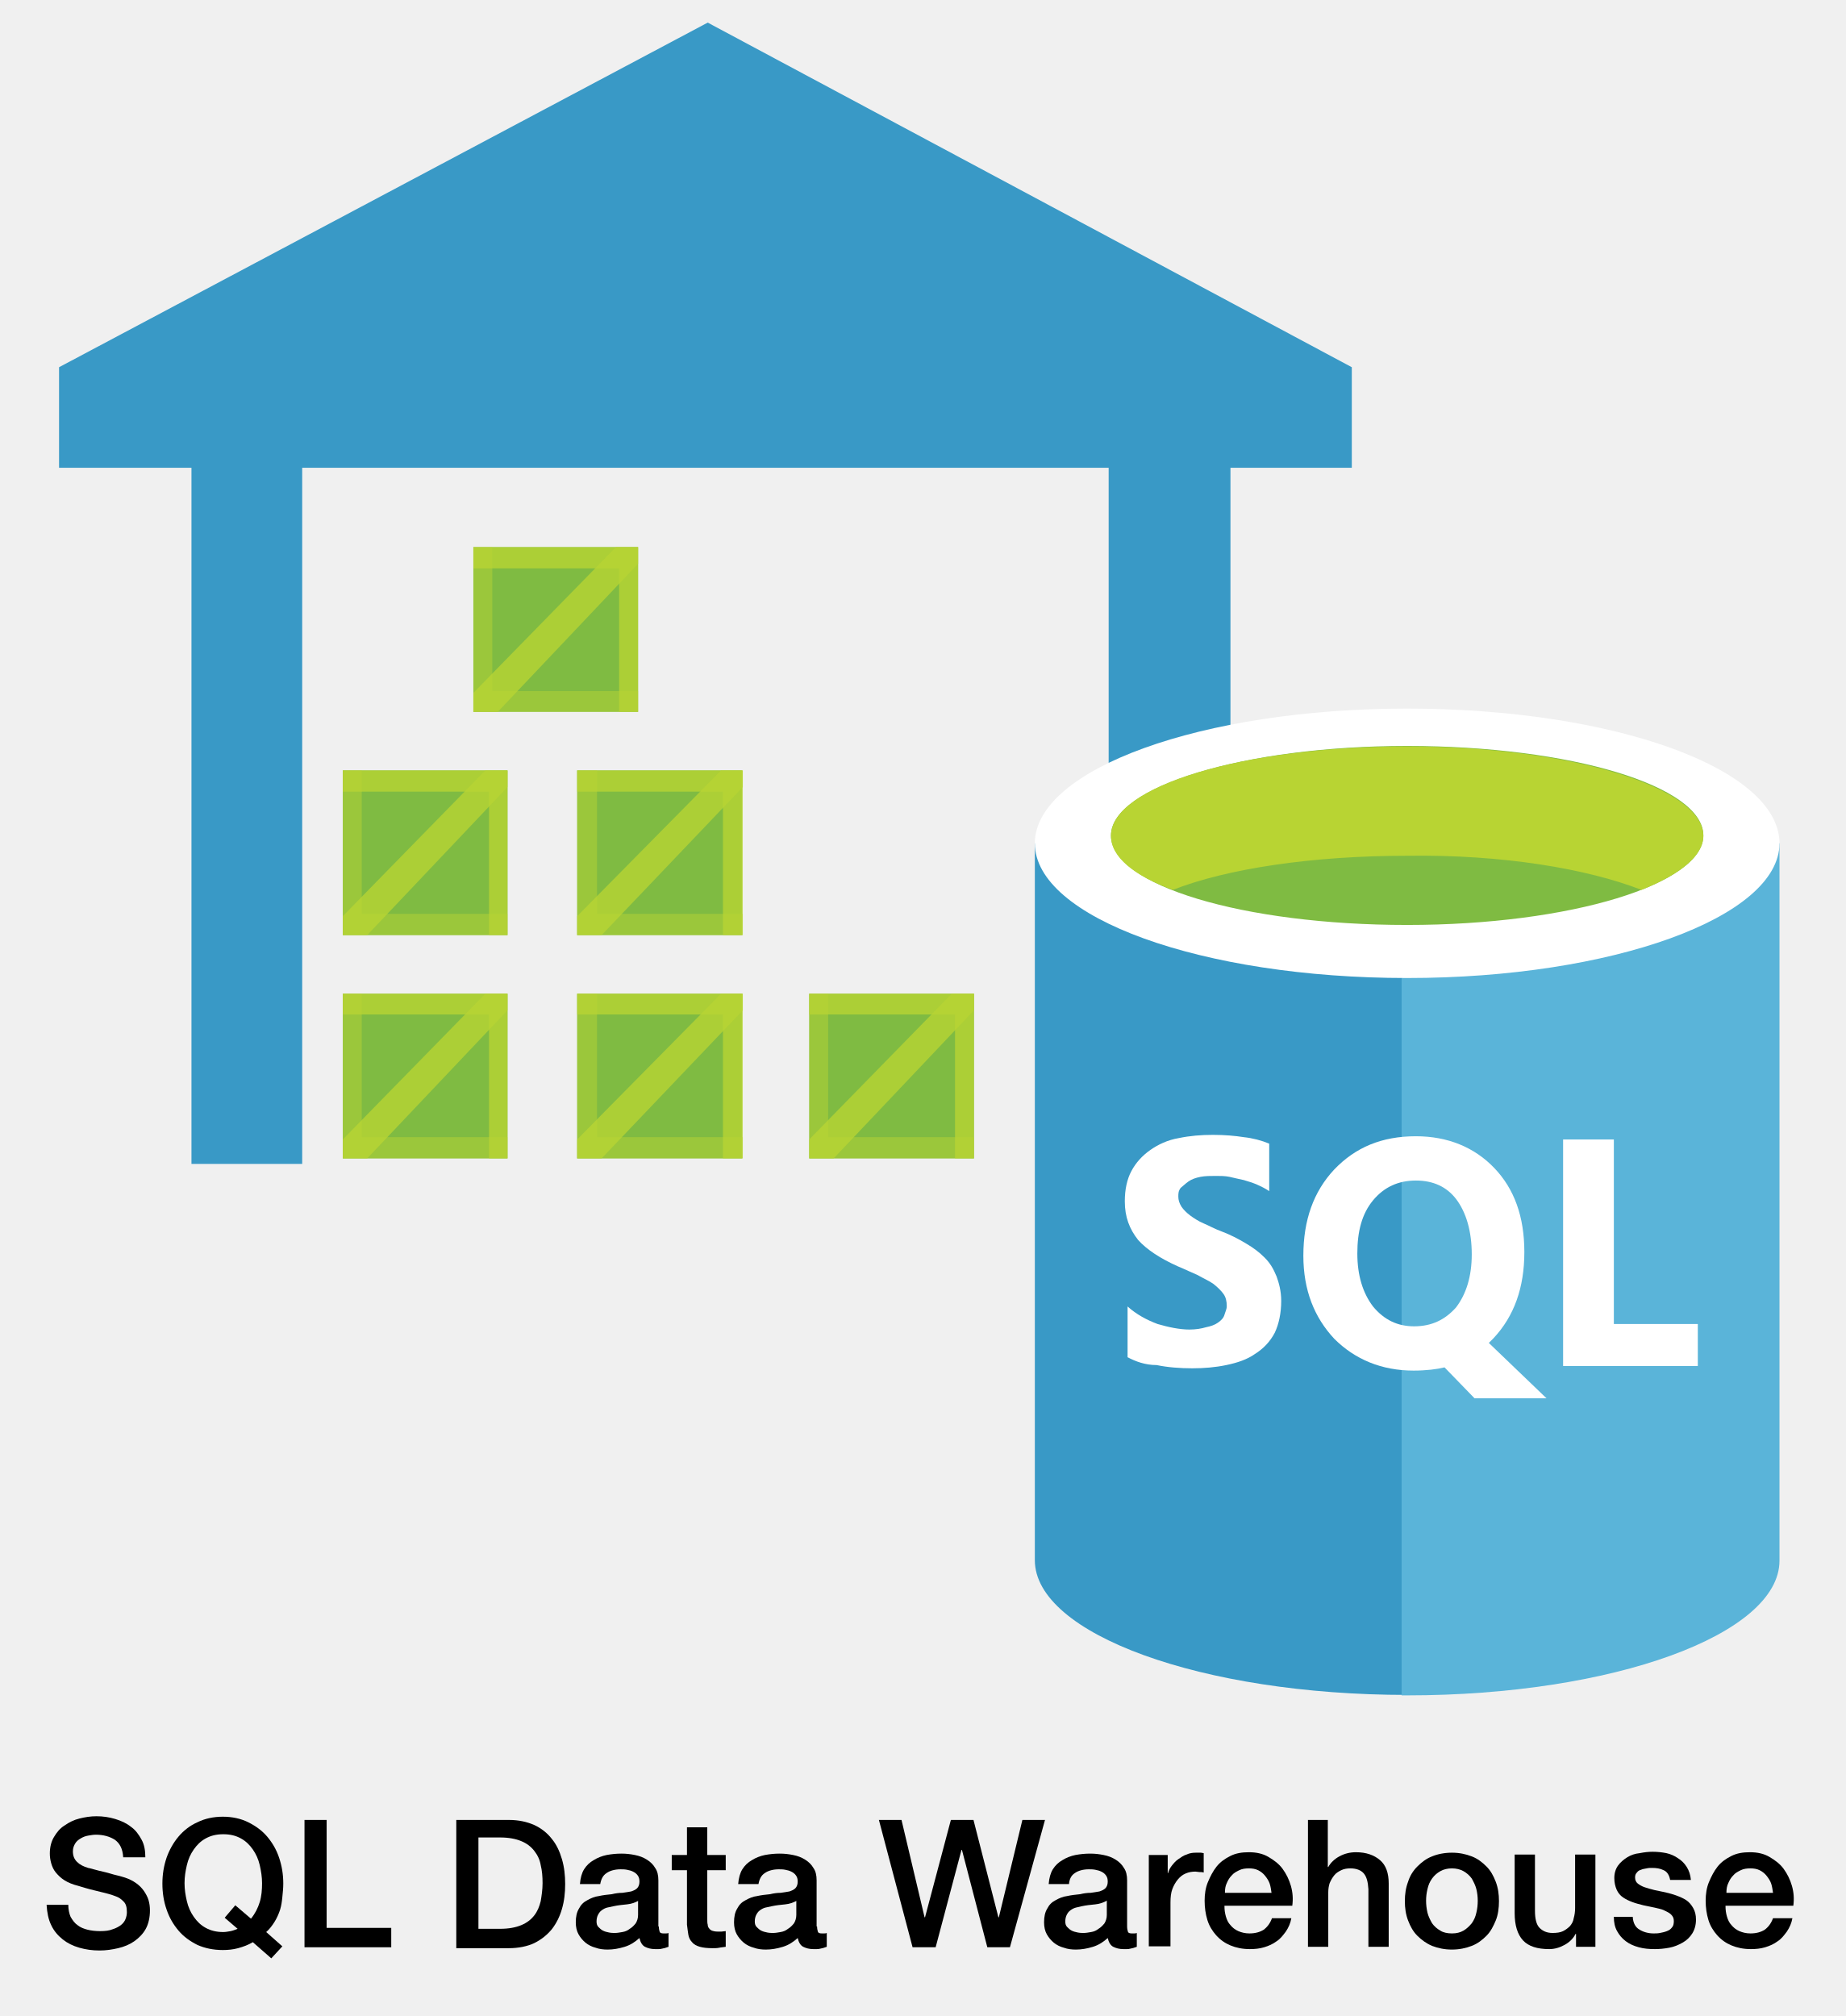
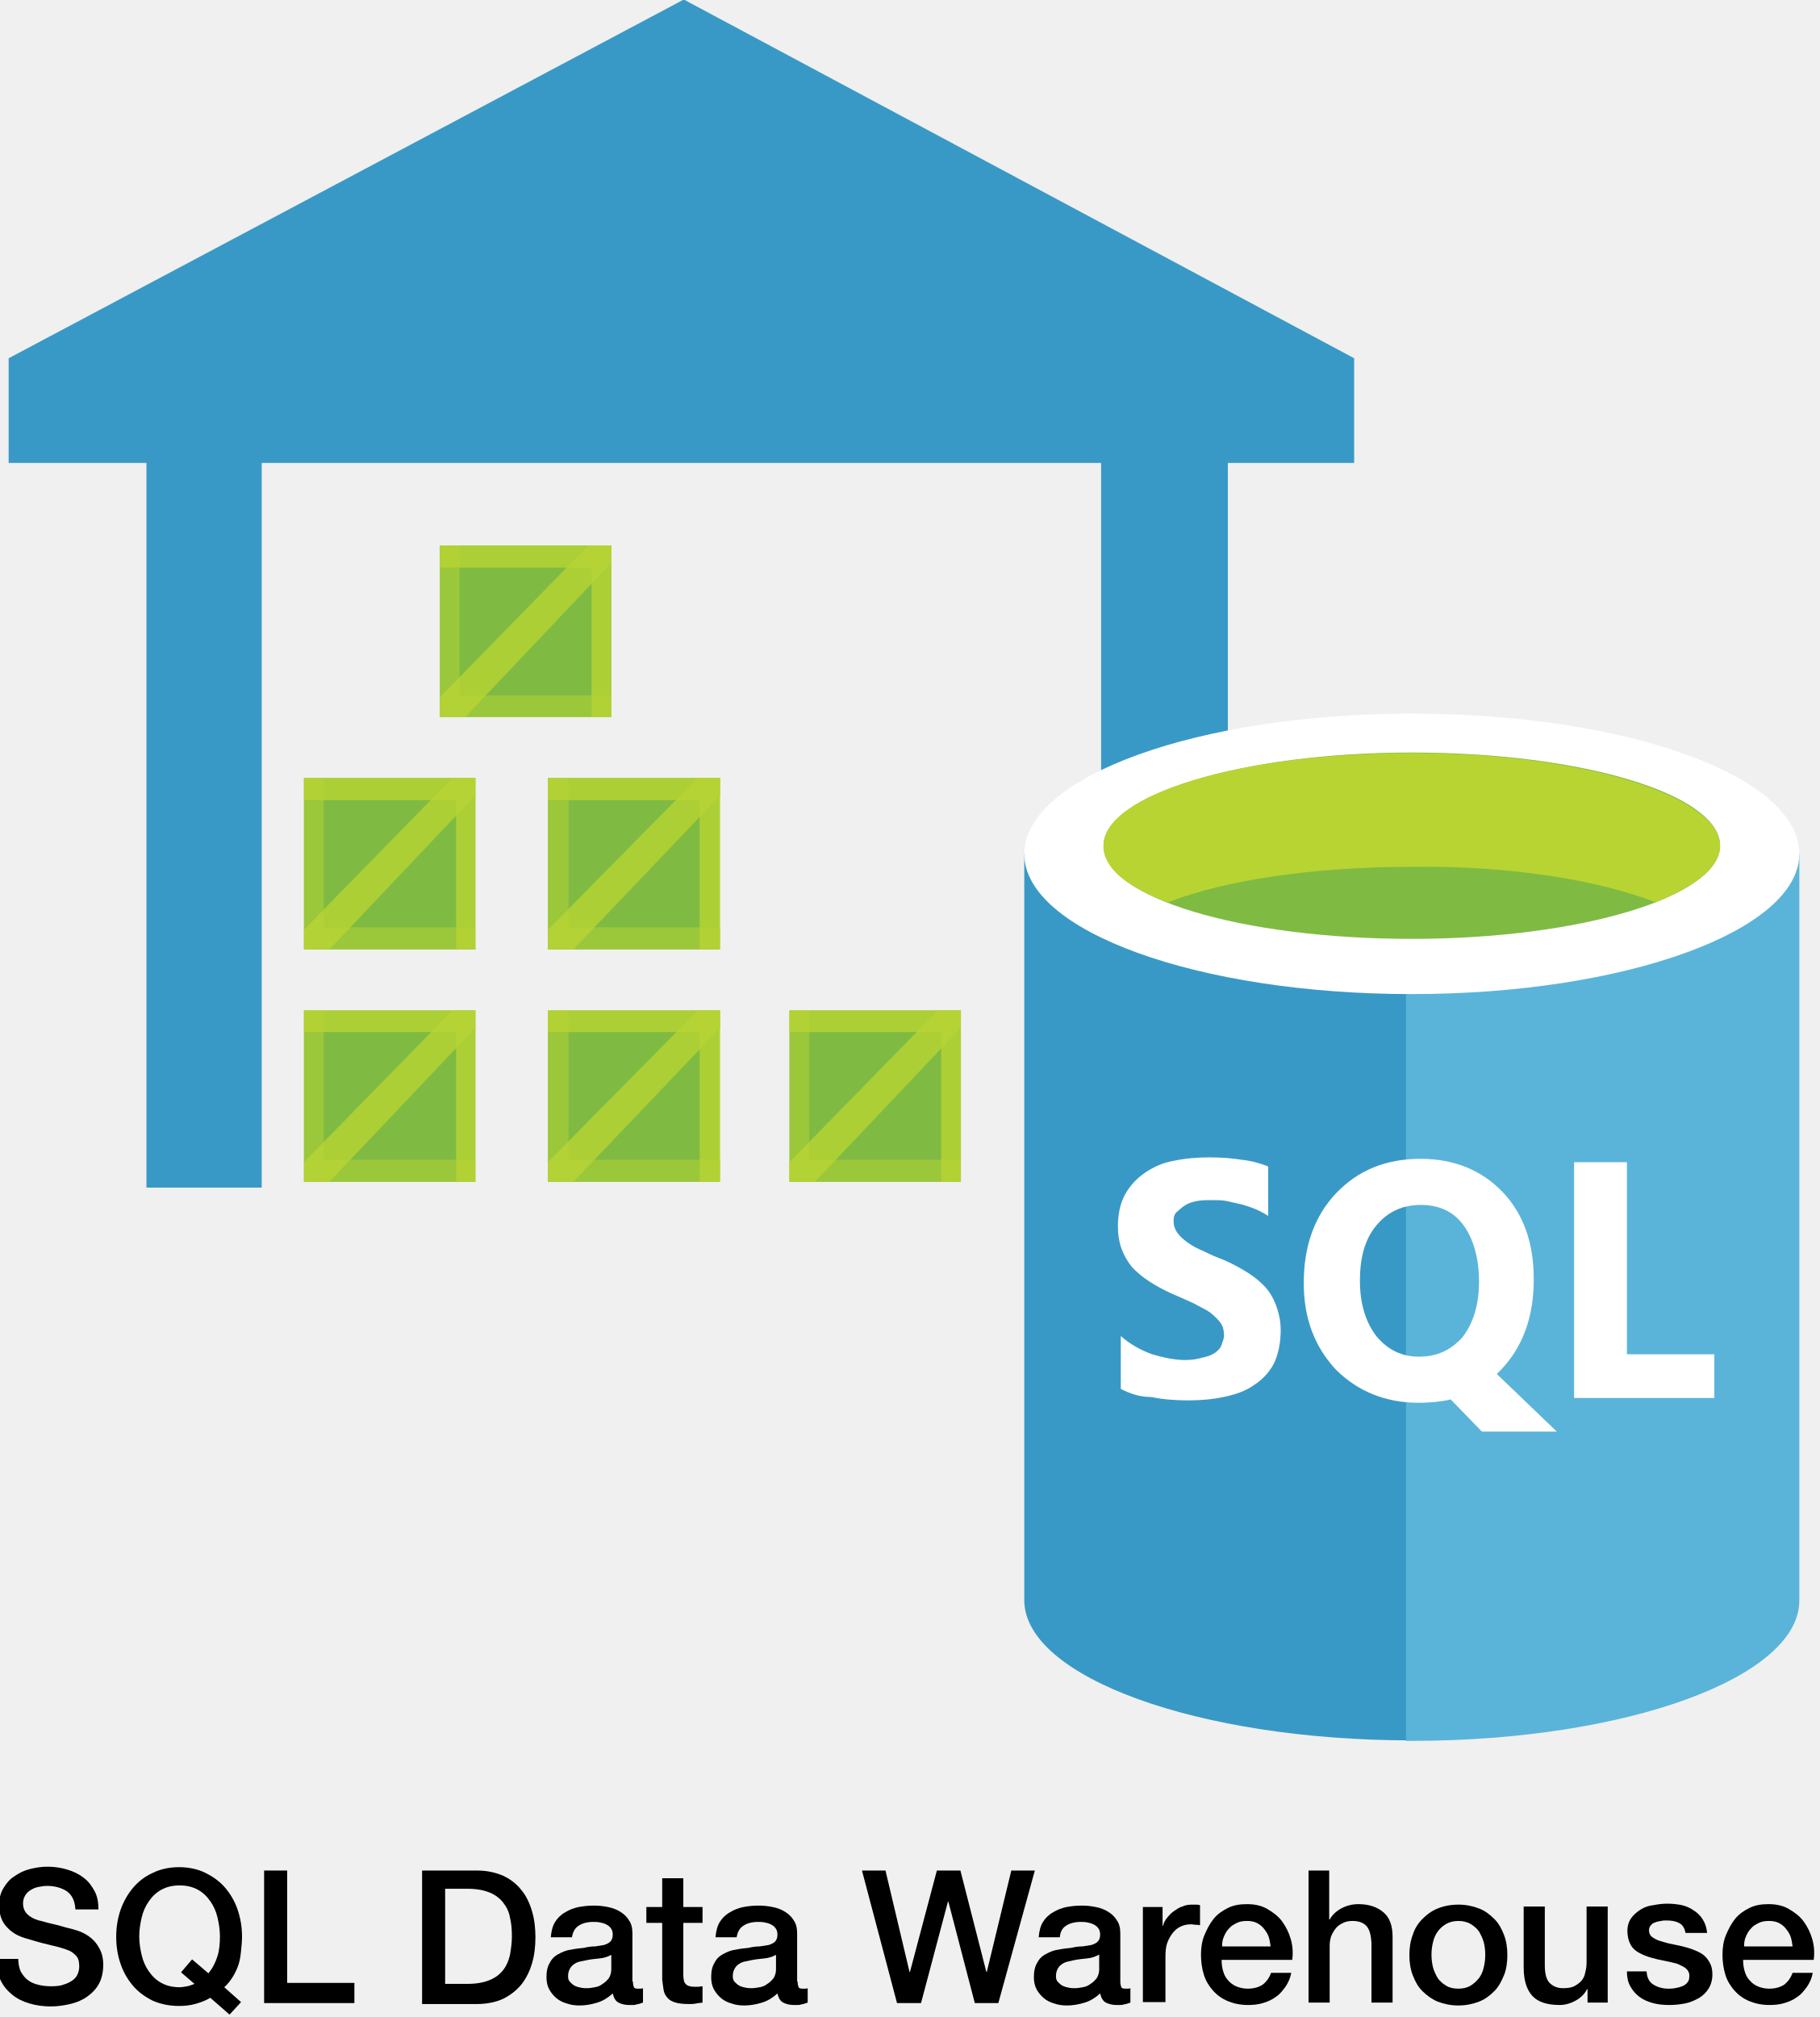
- <svg xmlns="http://www.w3.org/2000/svg" version="1.1" id="Layer_1" x="0px" y="0px" viewBox="0 0 400 437" style="enable-background:new 0 0 400 437;" xml:space="preserve">
+ <svg xmlns="http://www.w3.org/2000/svg" version="1.1" id="Layer_1" x="0px" y="0px" viewBox="11 5 379 420" style="enable-background:new 0 0 400 437;" xml:space="preserve">
  <style type="text/css">
	.st0{fill:#7FBB42;}
	.st1{fill:#3999C6;}
	.st2{opacity:0.8;fill:#B8D433;enable-background:new    ;}
	.st3{opacity:0.5;fill:#B8D433;enable-background:new    ;}
	.st4{fill:#5AB4D9;}
	.st5{fill:#FFFFFF;}
	.st6{fill:#B8D433;}
</style>
  <g id="Layer_4">
    <rect x="102.6" y="118.6" class="st0" width="35.7" height="35.7" />
    <rect x="74.3" y="215.4" class="st0" width="35.7" height="35.7" />
    <rect x="125.1" y="215.4" class="st0" width="35.7" height="35.7" />
    <rect x="175.4" y="215.4" class="st0" width="35.7" height="35.7" />
    <rect x="74.3" y="167" class="st0" width="35.7" height="35.7" />
    <rect x="125.1" y="167" class="st0" width="35.7" height="35.7" />
-     <polygon class="st1" points="153.4,4.9 12.8,79.6 12.8,101.4 41.5,101.4 41.5,252.3 65.5,252.3 65.5,101.4 240.3,101.4    240.3,242.7 266.7,242.7 266.7,101.4 293,101.4 293,79.6  " />
-     <polygon class="st2" points="138.3,154.3 134.2,154.3 134.2,123.2 102.6,123.2 102.6,118.6 138.3,118.6  " />
-     <polygon class="st3" points="102.6,118.6 106.7,118.6 106.7,149.8 138.3,149.8 138.3,154.3 102.6,154.3  " />
-     <polygon class="st2" points="110,202.7 106,202.7 106,171.6 74.3,171.6 74.3,167 110,167  " />
-     <polygon class="st3" points="74.3,167 78.4,167 78.4,198.1 110,198.1 110,202.7 74.3,202.7  " />
-     <polygon class="st2" points="161,202.7 156.7,202.7 156.7,171.6 125.1,171.6 125.1,167 161,167  " />
-     <polygon class="st3" points="125.1,167 129.4,167 129.4,198.1 161,198.1 161,202.7 125.1,202.7  " />
-     <polygon class="st2" points="110,251.1 106,251.1 106,219.9 74.3,219.9 74.3,215.4 110,215.4  " />
-     <polygon class="st3" points="74.3,215.4 78.4,215.4 78.4,246.5 110,246.5 110,251.1 74.3,251.1  " />
-     <polygon class="st2" points="161,251.1 156.7,251.1 156.7,219.9 125.1,219.9 125.1,215.4 161,215.4  " />
-     <polygon class="st3" points="125.1,215.4 129.4,215.4 129.4,246.5 161,246.5 161,251.1 125.1,251.1  " />
-     <polygon class="st2" points="211.1,251.1 207,251.1 207,219.9 175.4,219.9 175.4,215.4 211.1,215.4  " />
-     <polygon class="st3" points="175.4,215.4 179.5,215.4 179.5,246.5 211.1,246.5 211.1,251.1 175.4,251.1  " />
-     <polygon class="st2" points="107.9,154.3 102.6,154.3 102.6,150.2 133.5,118.6 138.3,118.6 138.3,122.2  " />
-     <polygon class="st2" points="130.4,202.7 125.1,202.7 125.1,198.6 156.3,167 161,167 161,170.6  " />
-     <polygon class="st2" points="79.6,202.7 74.3,202.7 74.3,198.6 105.2,167 110,167 110,170.6  " />
-     <polygon class="st2" points="79.6,251.1 74.3,251.1 74.3,247 105.2,215.4 110,215.4 110,219  " />
-     <polygon class="st2" points="130.4,251.1 125.1,251.1 125.1,247 156.3,215.4 161,215.4 161,219  " />
-     <polygon class="st2" points="180.7,251.1 175.4,251.1 175.4,247 206.3,215.4 211.1,215.4 211.1,219  " />
+     <polygon class="st1" points="153.4,4.9 12.8,79.6 12.8,101.4 41.5,101.4 41.5,252.3 65.5,252.3 65.5,101.4 240.3,101.4 &#10;&#09;&#09;240.3,242.7 266.7,242.7 266.7,101.4 293,101.4 293,79.6 &#09;" />
+     <polygon class="st2" points="138.3,154.3 134.2,154.3 134.2,123.2 102.6,123.2 102.6,118.6 138.3,118.6 &#09;" />
+     <polygon class="st3" points="102.6,118.6 106.7,118.6 106.7,149.8 138.3,149.8 138.3,154.3 102.6,154.3 &#09;" />
+     <polygon class="st2" points="110,202.7 106,202.7 106,171.6 74.3,171.6 74.3,167 110,167 &#09;" />
+     <polygon class="st3" points="74.3,167 78.4,167 78.4,198.1 110,198.1 110,202.7 74.3,202.7 &#09;" />
+     <polygon class="st2" points="161,202.7 156.7,202.7 156.7,171.6 125.1,171.6 125.1,167 161,167 &#09;" />
+     <polygon class="st3" points="125.1,167 129.4,167 129.4,198.1 161,198.1 161,202.7 125.1,202.7 &#09;" />
+     <polygon class="st2" points="110,251.1 106,251.1 106,219.9 74.3,219.9 74.3,215.4 110,215.4 &#09;" />
+     <polygon class="st3" points="74.3,215.4 78.4,215.4 78.4,246.5 110,246.5 110,251.1 74.3,251.1 &#09;" />
+     <polygon class="st2" points="161,251.1 156.7,251.1 156.7,219.9 125.1,219.9 125.1,215.4 161,215.4 &#09;" />
+     <polygon class="st3" points="125.1,215.4 129.4,215.4 129.4,246.5 161,246.5 161,251.1 125.1,251.1 &#09;" />
+     <polygon class="st2" points="211.1,251.1 207,251.1 207,219.9 175.4,219.9 175.4,215.4 211.1,215.4 &#09;" />
+     <polygon class="st3" points="175.4,215.4 179.5,215.4 179.5,246.5 211.1,246.5 211.1,251.1 175.4,251.1 &#09;" />
+     <polygon class="st2" points="107.9,154.3 102.6,154.3 102.6,150.2 133.5,118.6 138.3,118.6 138.3,122.2 &#09;" />
+     <polygon class="st2" points="130.4,202.7 125.1,202.7 125.1,198.6 156.3,167 161,167 161,170.6 &#09;" />
+     <polygon class="st2" points="79.6,202.7 74.3,202.7 74.3,198.6 105.2,167 110,167 110,170.6 &#09;" />
+     <polygon class="st2" points="79.6,251.1 74.3,251.1 74.3,247 105.2,215.4 110,215.4 110,219 &#09;" />
+     <polygon class="st2" points="130.4,251.1 125.1,251.1 125.1,247 156.3,215.4 161,215.4 161,219 &#09;" />
+     <polygon class="st2" points="180.7,251.1 175.4,251.1 175.4,247 206.3,215.4 211.1,215.4 211.1,219 &#09;" />
    <g>
      <path class="st1" d="M224.3,182.8v155.4c0,16,36.2,29.2,80.7,29.2V182.8H224.3z" />
      <path class="st4" d="M303.8,367.5h1.2c44.6,0,80.7-13.2,80.7-29.2V182.8h-81.9L303.8,367.5L303.8,367.5z" />
      <path class="st5" d="M385.7,182.8c0,16-36.2,29.2-80.7,29.2s-80.7-13.1-80.7-29.2s36.2-29.2,80.7-29.2S385.7,166.5,385.7,182.8" />
      <path class="st0" d="M369.2,181.1c0,10.5-28.7,19.4-64.2,19.4s-64.2-8.6-64.2-19.4c0-10.5,28.7-19.4,64.2-19.4    S369.2,170.4,369.2,181.1" />
      <path class="st6" d="M355.8,192.9c8.4-3.4,13.4-7.4,13.4-11.7c0-10.5-28.7-19.4-64.2-19.4s-64.2,8.6-64.2,19.4    c0,4.6,5,8.6,13.4,11.7c11.7-4.6,30.2-7.4,50.8-7.4C325.6,185.2,344,188.3,355.8,192.9" />
      <g>
        <path class="st5" d="M244.4,294.2v-11c1.9,1.7,4.1,2.9,6.5,3.8c2.4,0.7,4.8,1.2,6.9,1.2c1.4,0,2.6-0.2,3.6-0.5     c1-0.2,1.9-0.5,2.6-1s1.2-1,1.4-1.7c0.2-0.7,0.5-1.2,0.5-1.9c0-1-0.2-1.9-0.7-2.6s-1.2-1.4-2.2-2.2c-1-0.7-2.2-1.2-3.4-1.9     c-1.2-0.5-2.6-1.2-4.3-1.9c-3.8-1.7-6.7-3.6-8.6-5.7c-1.9-2.4-2.9-5-2.9-8.4c0-2.6,0.5-4.8,1.4-6.5c1-1.9,2.4-3.4,4.1-4.6     c1.7-1.2,3.8-2.2,6.2-2.6c2.4-0.5,4.8-0.7,7.4-0.7s4.8,0.2,6.7,0.5c1.9,0.2,3.8,0.7,5.5,1.4v10.3c-0.7-0.5-1.7-1-2.6-1.4     s-1.9-0.7-2.9-1c-1-0.2-2.2-0.5-3.1-0.7c-1-0.2-1.9-0.2-2.9-0.2c-1.2,0-2.4,0-3.4,0.2s-1.9,0.5-2.6,1s-1.2,1-1.7,1.4     c-0.5,0.7-0.5,1.2-0.5,1.9s0.2,1.4,0.7,2.2c0.5,0.7,1,1.2,1.9,1.9c0.7,0.5,1.7,1.2,2.9,1.7s2.4,1.2,3.8,1.7     c1.9,0.7,3.8,1.7,5.3,2.6c1.7,1,2.9,1.9,4.1,3.1s1.9,2.4,2.6,4.1c0.5,1.4,1,3.1,1,5.3c0,2.6-0.5,5-1.4,6.9     c-1,1.9-2.4,3.4-4.3,4.6c-1.7,1.2-3.8,1.9-6.2,2.4s-4.8,0.7-7.4,0.7s-5.3-0.2-7.7-0.7C248.2,295.9,246.1,295.1,244.4,294.2z" />
        <path class="st5" d="M306.4,297.1c-6.9,0-12.7-2.4-17.2-6.9c-4.3-4.6-6.7-10.5-6.7-18c0-7.7,2.2-13.9,6.7-18.7     c4.6-4.8,10.3-7.2,17.7-7.2c6.9,0,12.7,2.4,17,6.9s6.5,10.5,6.5,18.2s-2.2,13.9-6.7,18.7c-0.2,0.2-0.2,0.2-0.5,0.5     c-0.2,0.2-0.2,0.2-0.5,0.5l12.5,12h-15.6l-6.5-6.7C311.5,296.8,309.1,297.1,306.4,297.1z M306.9,255.9c-3.8,0-6.9,1.4-9.3,4.3     s-3.4,6.7-3.4,11.5s1.2,8.6,3.4,11.5c2.4,2.9,5.3,4.3,8.9,4.3c3.8,0,6.7-1.4,9.1-4.1c2.2-2.9,3.4-6.7,3.4-11.5     c0-5-1.2-9.1-3.4-12C313.6,257.3,310.7,255.9,306.9,255.9z" />
        <path class="st5" d="M368,296.1h-29.2V247h11v40H368V296.1L368,296.1z" />
      </g>
    </g>
  </g>
  <g>
    <path d="M14.8,412.8c0,1.1,0.2,2,0.5,2.7c0.4,0.7,0.9,1.4,1.5,1.8c0.6,0.5,1.4,0.8,2.2,1s1.7,0.3,2.7,0.3c1.1,0,2-0.1,2.7-0.4   c0.7-0.2,1.4-0.6,1.8-0.9c0.5-0.4,0.8-0.8,1-1.3c0.2-0.5,0.3-1,0.3-1.5c0-1.1-0.2-1.8-0.7-2.3c-0.5-0.5-1-0.9-1.6-1.1   c-1-0.4-2.1-0.7-3.4-1c-1.3-0.3-2.9-0.7-4.8-1.3c-1.2-0.3-2.2-0.7-3-1.2c-0.8-0.5-1.4-1.1-1.9-1.7c-0.5-0.6-0.8-1.3-1-2   s-0.3-1.4-0.3-2.1c0-1.4,0.3-2.6,0.9-3.6c0.6-1,1.3-1.9,2.3-2.5c1-0.7,2-1.2,3.2-1.5c1.2-0.3,2.4-0.5,3.7-0.5   c1.4,0,2.8,0.2,4.1,0.6c1.3,0.4,2.4,0.9,3.4,1.7c1,0.7,1.7,1.7,2.3,2.8c0.6,1.1,0.8,2.4,0.8,3.8h-4.8c-0.1-1.8-0.7-3-1.8-3.8   c-1.1-0.7-2.5-1.1-4.1-1.1c-0.6,0-1.1,0.1-1.7,0.2c-0.6,0.1-1.1,0.3-1.6,0.6c-0.5,0.3-0.9,0.6-1.2,1.1s-0.5,1-0.5,1.7   c0,1,0.3,1.7,0.9,2.3c0.6,0.6,1.4,1,2.4,1.3c0.1,0,0.5,0.1,1.2,0.3c0.7,0.2,1.5,0.4,2.4,0.6c0.9,0.2,1.7,0.5,2.6,0.7   s1.4,0.4,1.8,0.5c0.9,0.3,1.7,0.7,2.4,1.2c0.7,0.5,1.2,1,1.7,1.7c0.4,0.6,0.8,1.3,1,2c0.2,0.7,0.3,1.4,0.3,2.2c0,1.5-0.3,2.9-0.9,4   c-0.6,1.1-1.5,2-2.5,2.7c-1,0.7-2.2,1.2-3.5,1.5s-2.6,0.5-4,0.5c-1.6,0-3-0.2-4.4-0.6s-2.6-1-3.6-1.8c-1-0.8-1.9-1.8-2.5-3.1   c-0.6-1.2-0.9-2.7-1-4.4H14.8z" />
    <path d="M61.2,421.9l-2.4,2.6l-4-3.5c-1,0.6-2.1,1-3.2,1.3c-1.1,0.3-2.2,0.4-3.3,0.4c-2.1,0-3.9-0.4-5.5-1.1   c-1.6-0.8-3-1.8-4.1-3.1c-1.1-1.3-2-2.8-2.6-4.6c-0.6-1.7-0.9-3.6-0.9-5.6c0-2,0.3-3.8,0.9-5.6c0.6-1.7,1.5-3.3,2.6-4.6   c1.1-1.3,2.5-2.4,4.1-3.1c1.6-0.8,3.5-1.2,5.5-1.2s3.9,0.4,5.5,1.2c1.6,0.8,3,1.8,4.1,3.1c1.1,1.3,2,2.8,2.6,4.6   c0.6,1.8,0.9,3.6,0.9,5.6c0,1-0.1,1.9-0.2,2.9S61,413,60.7,414c-0.3,0.9-0.7,1.8-1.2,2.6c-0.5,0.8-1.1,1.6-1.8,2.2L61.2,421.9z    M48.7,415.7L51,413l3.4,2.9c0.9-1.1,1.5-2.3,1.9-3.6c0.4-1.3,0.5-2.7,0.5-4.1c0-1.3-0.2-2.6-0.5-3.9c-0.3-1.3-0.8-2.4-1.5-3.4   c-0.7-1-1.5-1.8-2.6-2.4c-1.1-0.6-2.3-0.9-3.8-0.9s-2.7,0.3-3.8,0.9c-1.1,0.6-1.9,1.4-2.6,2.4c-0.7,1-1.2,2.1-1.5,3.4   c-0.3,1.3-0.5,2.5-0.5,3.9s0.2,2.6,0.5,3.9c0.3,1.3,0.8,2.4,1.5,3.4s1.5,1.8,2.6,2.4s2.3,0.9,3.8,0.9c0.5,0,1-0.1,1.6-0.2   c0.5-0.1,1-0.3,1.5-0.5L48.7,415.7z" />
    <path d="M66,394.5h4.8v23.4h14v4.2H66V394.5z" />
    <path d="M98.9,394.5h11.4c2.1,0,3.9,0.4,5.5,1.1c1.5,0.7,2.8,1.7,3.8,3c1,1.2,1.7,2.7,2.2,4.4c0.5,1.7,0.7,3.5,0.7,5.4   c0,1.9-0.2,3.7-0.7,5.4c-0.5,1.7-1.2,3.1-2.2,4.4c-1,1.2-2.2,2.2-3.8,3c-1.5,0.7-3.4,1.1-5.5,1.1H98.9V394.5z M103.7,418.1h4.7   c1.9,0,3.4-0.3,4.6-0.8c1.2-0.5,2.1-1.2,2.8-2.1c0.7-0.9,1.1-1.9,1.4-3.1c0.2-1.2,0.4-2.5,0.4-3.9c0-1.4-0.1-2.7-0.4-3.9   c-0.2-1.2-0.7-2.2-1.4-3.1c-0.7-0.9-1.6-1.6-2.8-2.1c-1.2-0.5-2.7-0.8-4.6-0.8h-4.7V418.1z" />
    <path d="M142.8,417.6c0,0.5,0.1,0.9,0.2,1.2c0.1,0.2,0.4,0.3,0.8,0.3c0.1,0,0.3,0,0.5,0c0.2,0,0.4,0,0.6-0.1v3   c-0.2,0.1-0.4,0.1-0.6,0.2c-0.2,0.1-0.5,0.1-0.8,0.2c-0.3,0.1-0.5,0.1-0.8,0.1c-0.3,0-0.5,0-0.7,0c-0.9,0-1.6-0.2-2.2-0.5   s-1-1-1.2-1.9c-0.9,0.8-1.9,1.5-3.2,1.9c-1.3,0.4-2.5,0.6-3.7,0.6c-0.9,0-1.8-0.1-2.6-0.4c-0.8-0.2-1.6-0.6-2.2-1.1   c-0.6-0.5-1.1-1.1-1.5-1.8c-0.4-0.7-0.6-1.6-0.6-2.6c0-1.2,0.2-2.2,0.7-3c0.4-0.8,1-1.4,1.8-1.8c0.7-0.4,1.6-0.8,2.5-0.9   c0.9-0.2,1.8-0.3,2.8-0.4c0.8-0.2,1.6-0.3,2.3-0.3c0.7-0.1,1.4-0.2,1.9-0.3c0.6-0.2,1-0.4,1.3-0.7c0.3-0.3,0.5-0.8,0.5-1.4   c0-0.6-0.1-1-0.4-1.4c-0.3-0.4-0.6-0.6-1-0.8c-0.4-0.2-0.8-0.3-1.3-0.4c-0.5-0.1-1-0.1-1.4-0.1c-1.2,0-2.3,0.3-3,0.8   c-0.8,0.5-1.2,1.3-1.4,2.4h-4.4c0.1-1.3,0.4-2.4,0.9-3.2c0.5-0.8,1.2-1.5,2.1-2c0.8-0.5,1.8-0.9,2.8-1.1c1.1-0.2,2.1-0.3,3.2-0.3   c1,0,1.9,0.1,2.9,0.3c1,0.2,1.8,0.5,2.6,1c0.8,0.5,1.4,1.1,1.8,1.8c0.5,0.7,0.7,1.6,0.7,2.7V417.6z M138.4,412   c-0.7,0.4-1.5,0.7-2.5,0.8c-1,0.1-2,0.2-2.9,0.4c-0.5,0.1-0.9,0.2-1.4,0.3c-0.4,0.1-0.8,0.3-1.2,0.6c-0.3,0.2-0.6,0.6-0.8,1   c-0.2,0.4-0.3,0.9-0.3,1.4c0,0.5,0.1,0.9,0.4,1.2c0.3,0.3,0.6,0.6,1,0.8c0.4,0.2,0.8,0.3,1.3,0.4c0.5,0.1,0.9,0.1,1.3,0.1   c0.5,0,1-0.1,1.6-0.2c0.6-0.1,1.1-0.3,1.6-0.7c0.5-0.3,0.9-0.7,1.3-1.2c0.3-0.5,0.5-1.1,0.5-1.8V412z" />
    <path d="M145.6,402.1h3.3v-6h4.4v6h4v3.3h-4V416c0,0.5,0,0.9,0.1,1.2c0,0.3,0.1,0.6,0.3,0.8c0.1,0.2,0.4,0.4,0.6,0.5   c0.3,0.1,0.7,0.2,1.2,0.2c0.3,0,0.6,0,0.9,0s0.6-0.1,0.9-0.1v3.4c-0.5,0.1-1,0.1-1.4,0.2c-0.5,0.1-0.9,0.1-1.4,0.1   c-1.2,0-2.1-0.1-2.8-0.3c-0.7-0.2-1.3-0.5-1.7-1c-0.4-0.4-0.7-1-0.8-1.6c-0.1-0.6-0.2-1.4-0.3-2.2v-11.8h-3.3V402.1z" />
    <path d="M177.1,417.6c0,0.5,0.1,0.9,0.2,1.2c0.1,0.2,0.4,0.3,0.8,0.3c0.1,0,0.3,0,0.5,0c0.2,0,0.4,0,0.6-0.1v3   c-0.2,0.1-0.4,0.1-0.6,0.2c-0.2,0.1-0.5,0.1-0.8,0.2c-0.3,0.1-0.5,0.1-0.8,0.1c-0.3,0-0.5,0-0.7,0c-0.9,0-1.6-0.2-2.2-0.5   s-1-1-1.2-1.9c-0.9,0.8-1.9,1.5-3.2,1.9c-1.3,0.4-2.5,0.6-3.7,0.6c-0.9,0-1.8-0.1-2.6-0.4c-0.8-0.2-1.6-0.6-2.2-1.1   c-0.6-0.5-1.1-1.1-1.5-1.8c-0.4-0.7-0.6-1.6-0.6-2.6c0-1.2,0.2-2.2,0.7-3c0.4-0.8,1-1.4,1.8-1.8c0.7-0.4,1.6-0.8,2.5-0.9   c0.9-0.2,1.8-0.3,2.8-0.4c0.8-0.2,1.6-0.3,2.3-0.3c0.7-0.1,1.4-0.2,1.9-0.3c0.6-0.2,1-0.4,1.3-0.7c0.3-0.3,0.5-0.8,0.5-1.4   c0-0.6-0.1-1-0.4-1.4c-0.3-0.4-0.6-0.6-1-0.8c-0.4-0.2-0.8-0.3-1.3-0.4c-0.5-0.1-1-0.1-1.4-0.1c-1.2,0-2.3,0.3-3,0.8   c-0.8,0.5-1.2,1.3-1.4,2.4h-4.4c0.1-1.3,0.4-2.4,0.9-3.2c0.5-0.8,1.2-1.5,2.1-2c0.8-0.5,1.8-0.9,2.8-1.1c1.1-0.2,2.1-0.3,3.2-0.3   c1,0,1.9,0.1,2.9,0.3c1,0.2,1.8,0.5,2.6,1c0.8,0.5,1.4,1.1,1.8,1.8c0.5,0.7,0.7,1.6,0.7,2.7V417.6z M172.7,412   c-0.7,0.4-1.5,0.7-2.5,0.8c-1,0.1-2,0.2-2.9,0.4c-0.5,0.1-0.9,0.2-1.4,0.3c-0.4,0.1-0.8,0.3-1.2,0.6c-0.3,0.2-0.6,0.6-0.8,1   c-0.2,0.4-0.3,0.9-0.3,1.4c0,0.5,0.1,0.9,0.4,1.2c0.3,0.3,0.6,0.6,1,0.8c0.4,0.2,0.8,0.3,1.3,0.4c0.5,0.1,0.9,0.1,1.3,0.1   c0.5,0,1-0.1,1.6-0.2c0.6-0.1,1.1-0.3,1.6-0.7c0.5-0.3,0.9-0.7,1.3-1.2c0.3-0.5,0.5-1.1,0.5-1.8V412z" />
    <path d="M190.5,394.5h4.9l5,21.1h0.1l5.6-21.1h4.9l5.4,21.1h0.1l5.1-21.1h4.9l-7.6,27.6H214l-5.5-21.1h-0.1l-5.6,21.1h-5   L190.5,394.5z" />
    <path d="M244.3,417.6c0,0.5,0.1,0.9,0.2,1.2c0.1,0.2,0.4,0.3,0.8,0.3c0.1,0,0.3,0,0.5,0c0.2,0,0.4,0,0.6-0.1v3   c-0.2,0.1-0.4,0.1-0.6,0.2s-0.5,0.1-0.8,0.2c-0.3,0.1-0.5,0.1-0.8,0.1c-0.3,0-0.5,0-0.7,0c-0.9,0-1.6-0.2-2.2-0.5s-1-1-1.2-1.9   c-0.9,0.8-1.9,1.5-3.2,1.9c-1.3,0.4-2.5,0.6-3.7,0.6c-0.9,0-1.8-0.1-2.6-0.4c-0.8-0.2-1.6-0.6-2.2-1.1c-0.6-0.5-1.1-1.1-1.5-1.8   c-0.4-0.7-0.6-1.6-0.6-2.6c0-1.2,0.2-2.2,0.7-3c0.4-0.8,1-1.4,1.8-1.8c0.7-0.4,1.6-0.8,2.5-0.9c0.9-0.2,1.8-0.3,2.8-0.4   c0.8-0.2,1.6-0.3,2.3-0.3c0.7-0.1,1.4-0.2,1.9-0.3c0.6-0.2,1-0.4,1.3-0.7c0.3-0.3,0.5-0.8,0.5-1.4c0-0.6-0.1-1-0.4-1.4   c-0.3-0.4-0.6-0.6-1-0.8c-0.4-0.2-0.8-0.3-1.3-0.4s-1-0.1-1.4-0.1c-1.2,0-2.3,0.3-3,0.8c-0.8,0.5-1.2,1.3-1.3,2.4h-4.4   c0.1-1.3,0.4-2.4,0.9-3.2c0.5-0.8,1.2-1.5,2.1-2c0.8-0.5,1.8-0.9,2.8-1.1c1.1-0.2,2.1-0.3,3.2-0.3c1,0,1.9,0.1,2.9,0.3   c1,0.2,1.8,0.5,2.6,1c0.8,0.5,1.4,1.1,1.8,1.8c0.5,0.7,0.7,1.6,0.7,2.7V417.6z M239.9,412c-0.7,0.4-1.5,0.7-2.5,0.8   c-1,0.1-2,0.2-2.9,0.4c-0.5,0.1-0.9,0.2-1.3,0.3c-0.4,0.1-0.8,0.3-1.2,0.6s-0.6,0.6-0.8,1c-0.2,0.4-0.3,0.9-0.3,1.4   c0,0.5,0.1,0.9,0.4,1.2s0.6,0.6,1,0.8c0.4,0.2,0.8,0.3,1.3,0.4c0.5,0.1,0.9,0.1,1.3,0.1c0.5,0,1-0.1,1.6-0.2   c0.6-0.1,1.1-0.3,1.6-0.7c0.5-0.3,0.9-0.7,1.3-1.2c0.3-0.5,0.5-1.1,0.5-1.8V412z" />
    <path d="M249,402.1h4.1v3.9h0.1c0.1-0.5,0.4-1.1,0.8-1.6c0.4-0.5,0.8-1,1.4-1.4s1.1-0.8,1.8-1c0.6-0.3,1.3-0.4,2-0.4   c0.5,0,0.9,0,1.1,0c0.2,0,0.4,0.1,0.6,0.1v4.2c-0.3-0.1-0.6-0.1-0.9-0.1c-0.3,0-0.6-0.1-0.9-0.1c-0.7,0-1.4,0.1-2.1,0.4   c-0.7,0.3-1.2,0.7-1.7,1.3c-0.5,0.6-0.9,1.3-1.2,2.1c-0.3,0.8-0.4,1.8-0.4,2.9v9.5H249V402.1z" />
    <path d="M265.4,413.2c0,0.8,0.1,1.5,0.3,2.2c0.2,0.7,0.5,1.4,1,1.9c0.4,0.5,1,1,1.7,1.3c0.7,0.3,1.5,0.5,2.4,0.5   c1.3,0,2.3-0.3,3.1-0.8c0.8-0.6,1.4-1.4,1.8-2.5h4.2c-0.2,1.1-0.6,2-1.2,2.9c-0.6,0.8-1.2,1.6-2,2.1c-0.8,0.6-1.7,1-2.7,1.3   c-1,0.3-2,0.4-3.1,0.4c-1.6,0-3-0.3-4.2-0.8s-2.2-1.2-3.1-2.2c-0.8-0.9-1.5-2-1.9-3.3c-0.4-1.3-0.6-2.7-0.6-4.2   c0-1.4,0.2-2.8,0.7-4s1.1-2.4,1.9-3.4s1.8-1.7,3-2.3c1.2-0.6,2.5-0.8,4-0.8c1.6,0,3,0.3,4.2,1c1.2,0.7,2.3,1.5,3.1,2.6   c0.8,1.1,1.4,2.3,1.8,3.7c0.4,1.4,0.5,2.8,0.3,4.3H265.4z M275.6,410.3c-0.1-0.7-0.2-1.4-0.4-2c-0.2-0.6-0.6-1.2-1-1.7   c-0.4-0.5-0.9-0.9-1.5-1.2c-0.6-0.3-1.3-0.4-2-0.4c-0.8,0-1.5,0.1-2.1,0.4c-0.6,0.3-1.2,0.6-1.6,1.1c-0.5,0.5-0.8,1-1.1,1.7   c-0.3,0.6-0.4,1.3-0.4,2.1H275.6z" />
    <path d="M283.4,394.5h4.4v10.2h0.1c0.5-0.9,1.3-1.7,2.4-2.3c1.1-0.6,2.3-0.9,3.6-0.9c2.2,0,3.9,0.6,5.2,1.7   c1.3,1.1,1.9,2.8,1.9,5.1V422h-4.4v-12.5c-0.1-1.6-0.4-2.7-1-3.4c-0.6-0.7-1.6-1.1-2.9-1.1c-0.7,0-1.4,0.1-2,0.4   c-0.6,0.3-1.1,0.6-1.5,1.1c-0.4,0.5-0.7,1-1,1.7c-0.2,0.6-0.3,1.3-0.3,2V422h-4.4V394.5z" />
    <path d="M314.7,422.6c-1.6,0-3-0.3-4.3-0.8c-1.2-0.5-2.3-1.3-3.2-2.2c-0.9-0.9-1.5-2-2-3.3c-0.5-1.3-0.7-2.7-0.7-4.2   c0-1.5,0.2-2.9,0.7-4.2c0.4-1.3,1.1-2.4,2-3.3c0.9-0.9,1.9-1.7,3.2-2.2c1.2-0.5,2.7-0.8,4.3-0.8s3,0.3,4.3,0.8s2.3,1.3,3.2,2.2   c0.9,0.9,1.5,2,2,3.3c0.5,1.3,0.7,2.7,0.7,4.2c0,1.5-0.2,3-0.7,4.2s-1.1,2.4-2,3.3c-0.9,0.9-1.9,1.7-3.2,2.2   C317.7,422.3,316.3,422.6,314.7,422.6z M314.7,419.1c1,0,1.8-0.2,2.5-0.6c0.7-0.4,1.3-1,1.8-1.6c0.5-0.7,0.8-1.4,1-2.3   c0.2-0.8,0.3-1.7,0.3-2.6c0-0.8-0.1-1.7-0.3-2.5c-0.2-0.8-0.6-1.6-1-2.3c-0.5-0.7-1.1-1.2-1.8-1.6c-0.7-0.4-1.6-0.6-2.5-0.6   s-1.8,0.2-2.5,0.6c-0.7,0.4-1.3,0.9-1.8,1.6s-0.8,1.4-1,2.3c-0.2,0.8-0.3,1.7-0.3,2.5c0,0.9,0.1,1.7,0.3,2.6c0.2,0.8,0.6,1.6,1,2.3   c0.5,0.7,1.1,1.2,1.8,1.6C312.8,418.9,313.7,419.1,314.7,419.1z" />
    <path d="M345.9,422h-4.3v-2.8h-0.1c-0.5,1-1.3,1.8-2.4,2.4c-1.1,0.6-2.2,0.9-3.3,0.9c-2.6,0-4.5-0.6-5.7-1.9   c-1.2-1.3-1.8-3.3-1.8-5.9v-12.7h4.4v12.2c0,1.7,0.3,3,1,3.7s1.6,1.1,2.8,1.1c0.9,0,1.7-0.1,2.3-0.4c0.6-0.3,1.1-0.7,1.5-1.1   c0.4-0.5,0.7-1,0.8-1.7c0.2-0.7,0.3-1.4,0.3-2.2v-11.6h4.4V422z" />
    <path d="M353.9,415.6c0.1,1.3,0.6,2.2,1.5,2.7c0.8,0.5,1.9,0.8,3,0.8c0.4,0,0.9,0,1.4-0.1c0.5-0.1,1-0.2,1.5-0.4   c0.5-0.2,0.8-0.4,1.1-0.8c0.3-0.3,0.4-0.8,0.4-1.4c0-0.6-0.2-1-0.6-1.4c-0.4-0.4-0.9-0.6-1.5-0.9s-1.3-0.4-2.1-0.6   c-0.8-0.2-1.6-0.3-2.4-0.5c-0.8-0.2-1.6-0.4-2.4-0.7c-0.8-0.3-1.4-0.6-2-1s-1.1-1-1.4-1.7s-0.5-1.5-0.5-2.5c0-1.1,0.3-2,0.8-2.7   s1.2-1.3,2-1.8c0.8-0.5,1.7-0.8,2.7-0.9c1-0.2,1.9-0.3,2.8-0.3c1,0,2,0.1,3,0.3c0.9,0.2,1.8,0.6,2.5,1.1c0.8,0.5,1.4,1.1,1.9,1.9   c0.5,0.8,0.8,1.7,0.9,2.8H362c-0.2-1.1-0.7-1.8-1.4-2.1c-0.8-0.4-1.6-0.5-2.6-0.5c-0.3,0-0.7,0-1.1,0.1c-0.4,0.1-0.8,0.1-1.2,0.3   c-0.4,0.1-0.7,0.3-0.9,0.6c-0.3,0.3-0.4,0.6-0.4,1.1c0,0.5,0.2,1,0.6,1.3s0.9,0.6,1.5,0.8c0.6,0.2,1.3,0.4,2.1,0.6s1.6,0.3,2.4,0.5   c0.8,0.2,1.6,0.4,2.4,0.7c0.8,0.3,1.5,0.6,2.1,1c0.6,0.4,1.1,1,1.5,1.7c0.4,0.7,0.6,1.5,0.6,2.5c0,1.2-0.3,2.2-0.8,3   c-0.5,0.8-1.2,1.5-2.1,2c-0.9,0.5-1.8,0.9-2.9,1.1c-1.1,0.2-2.1,0.3-3.1,0.3c-1.3,0-2.4-0.1-3.5-0.4c-1.1-0.3-2-0.7-2.8-1.3   c-0.8-0.6-1.4-1.3-1.9-2.2c-0.5-0.9-0.7-1.9-0.7-3.1H353.9z" />
    <path d="M374,413.2c0,0.8,0.1,1.5,0.3,2.2c0.2,0.7,0.5,1.4,1,1.9c0.4,0.5,1,1,1.7,1.3c0.7,0.3,1.5,0.5,2.4,0.5   c1.3,0,2.3-0.3,3.1-0.8c0.8-0.6,1.4-1.4,1.8-2.5h4.2c-0.2,1.1-0.6,2-1.2,2.9c-0.6,0.8-1.2,1.6-2,2.1c-0.8,0.6-1.7,1-2.7,1.3   c-1,0.3-2,0.4-3.1,0.4c-1.6,0-3-0.3-4.2-0.8s-2.2-1.2-3.1-2.2c-0.8-0.9-1.5-2-1.9-3.3c-0.4-1.3-0.6-2.7-0.6-4.2   c0-1.4,0.2-2.8,0.7-4s1.1-2.4,1.9-3.4s1.8-1.7,3-2.3c1.2-0.6,2.5-0.8,4-0.8c1.6,0,3,0.3,4.2,1c1.2,0.7,2.3,1.5,3.1,2.6   c0.8,1.1,1.4,2.3,1.8,3.7c0.4,1.4,0.5,2.8,0.3,4.3H374z M384.3,410.3c-0.1-0.7-0.2-1.4-0.4-2c-0.2-0.6-0.6-1.2-1-1.7   c-0.4-0.5-0.9-0.9-1.5-1.2c-0.6-0.3-1.3-0.4-2-0.4c-0.8,0-1.5,0.1-2.1,0.4c-0.6,0.3-1.2,0.6-1.6,1.1c-0.5,0.5-0.8,1-1.1,1.7   c-0.3,0.6-0.4,1.3-0.4,2.1H384.3z" />
  </g>
</svg>
